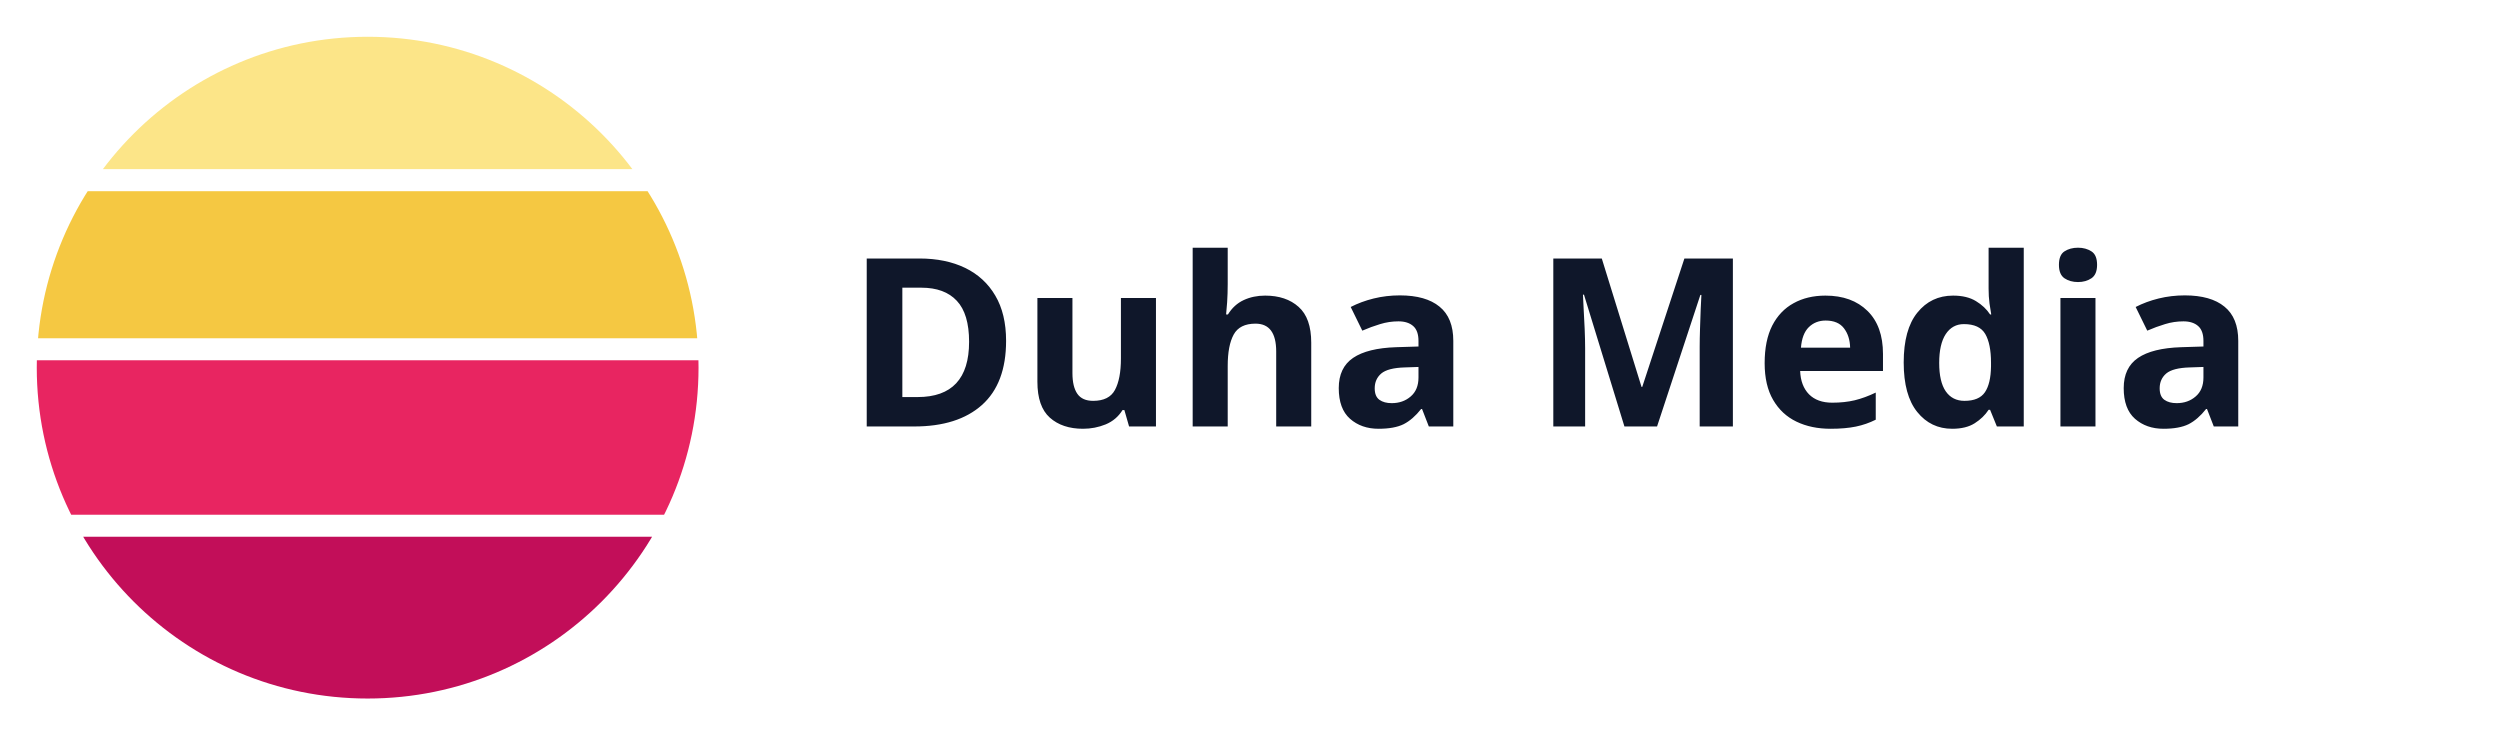
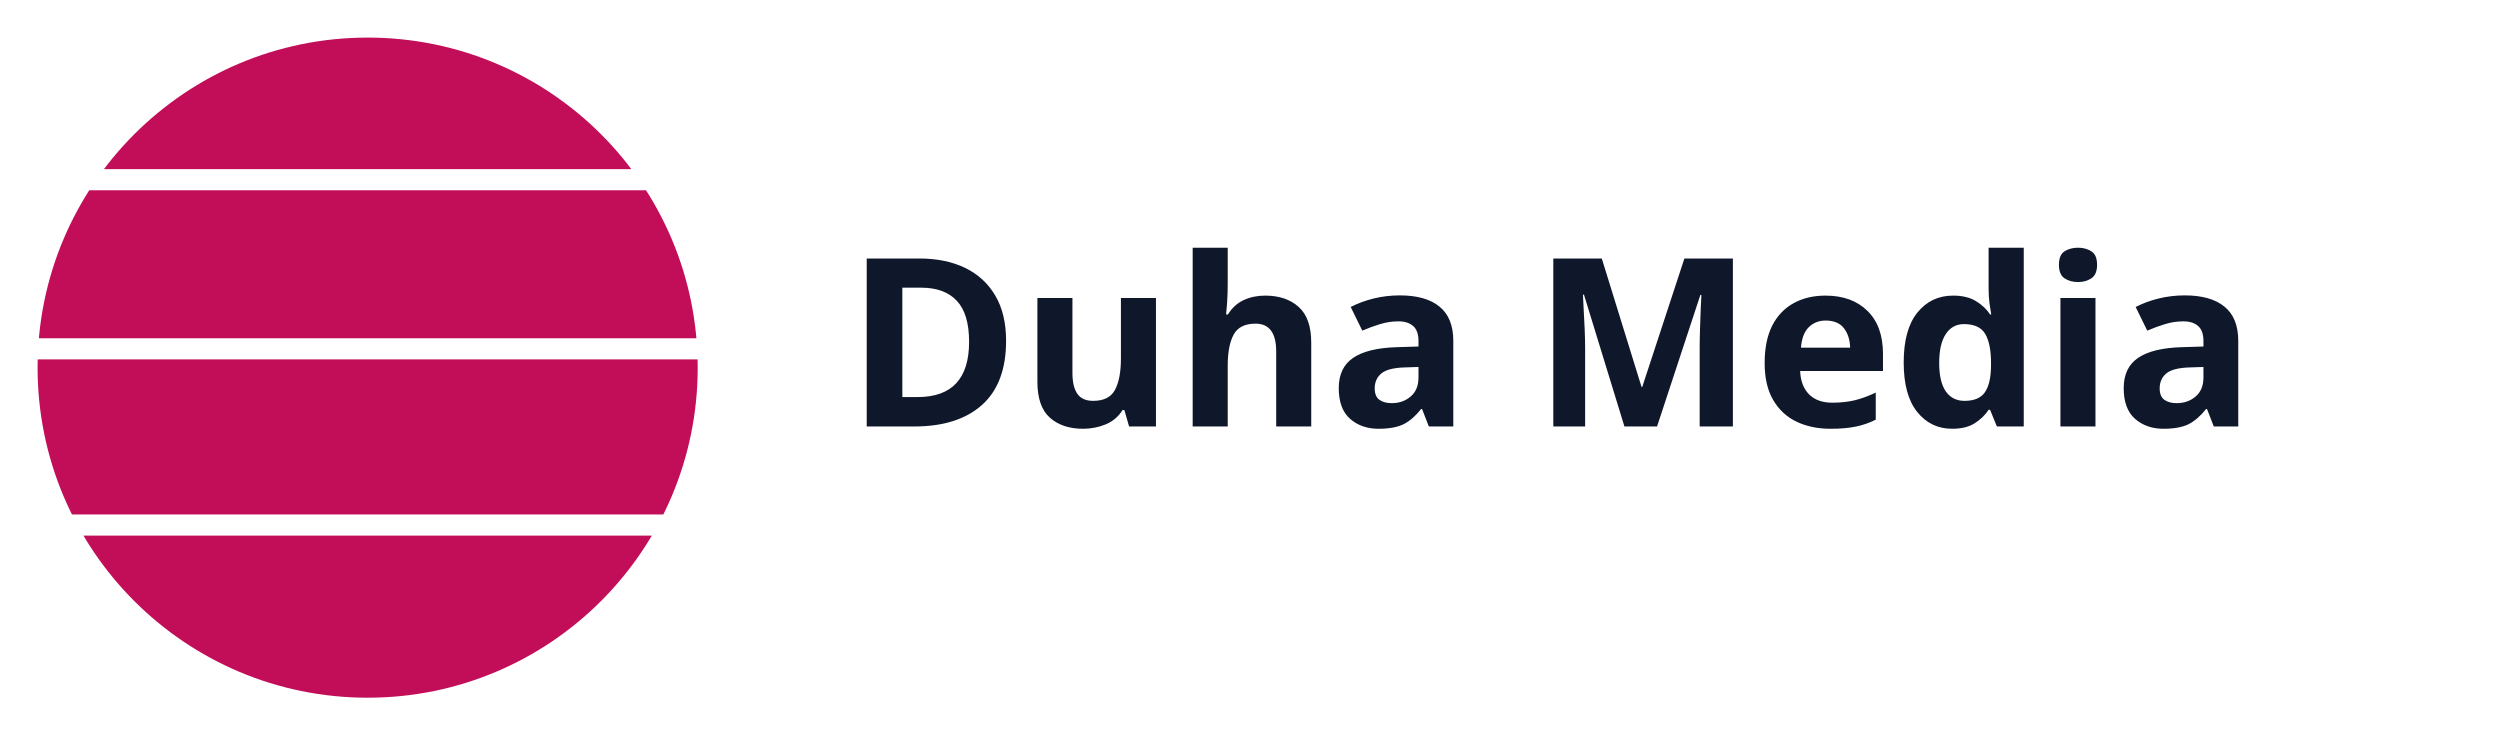
<svg xmlns="http://www.w3.org/2000/svg" viewBox="0 0 340 100" width="340" height="100">
  <defs>
    <clipPath id="circle">
-       <circle cx="50" cy="50" r="45" />
+       <circle cx="156.5" cy="156.5" r="140.5" />
    </clipPath>
  </defs>
-   <g clip-path="url(#circle)">
-     <rect x="5" y="73" width="90" height="22" fill="#c20e59" />
-     <rect x="5" y="49" width="90" height="21" fill="#e82561" />
-     <rect x="5" y="26" width="90" height="20" fill="#f5c842" />
-     <rect x="5" y="3" width="90" height="20" fill="#fce588" />
+   <g transform="scale(0.31949)">
+     <g clip-path="url(#circle)" fill="#C20E59">
+       <rect x="0" y="16" width="313" height="56" />
+       <rect x="0" y="81" width="313" height="63" />
+       <rect x="0" y="153" width="313" height="66" />
+       <rect x="0" y="228" width="313" height="69" />
+     </g>
  </g>
  <text x="115" y="58" font-family="IBM Plex Sans, sans-serif" font-size="32" font-weight="700" fill="#0F172A">Duha Media</text>
</svg>
